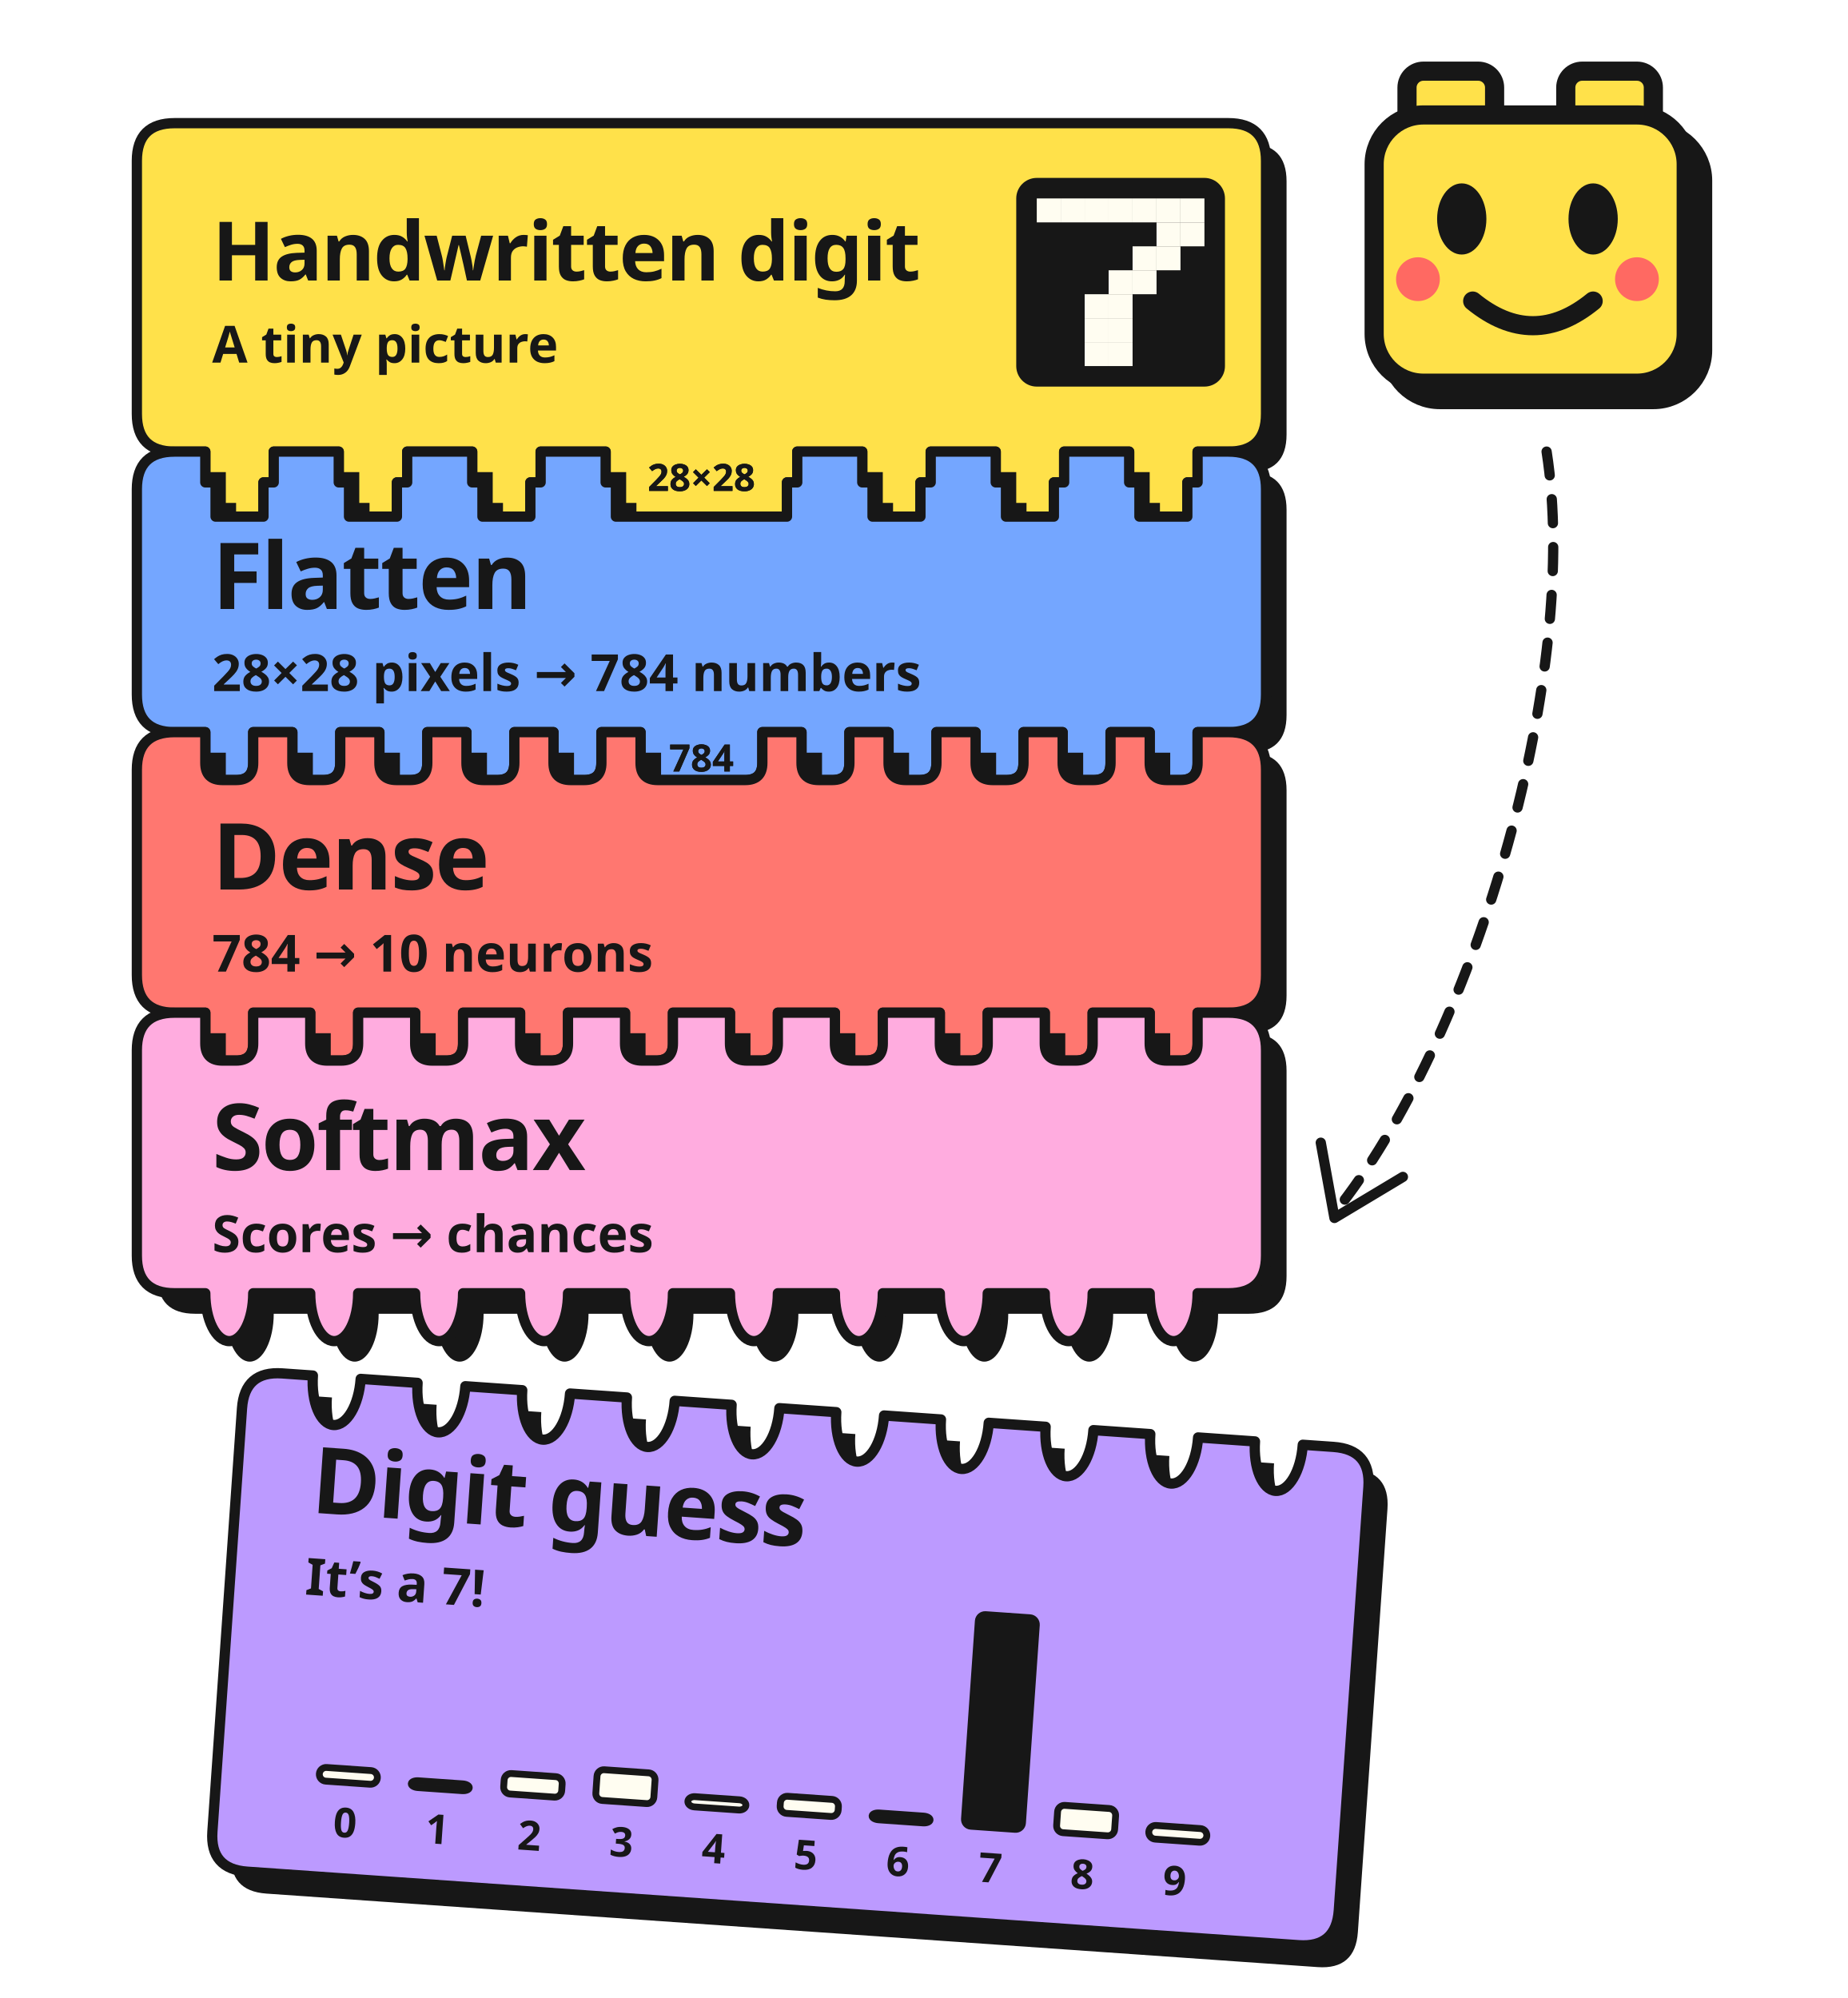
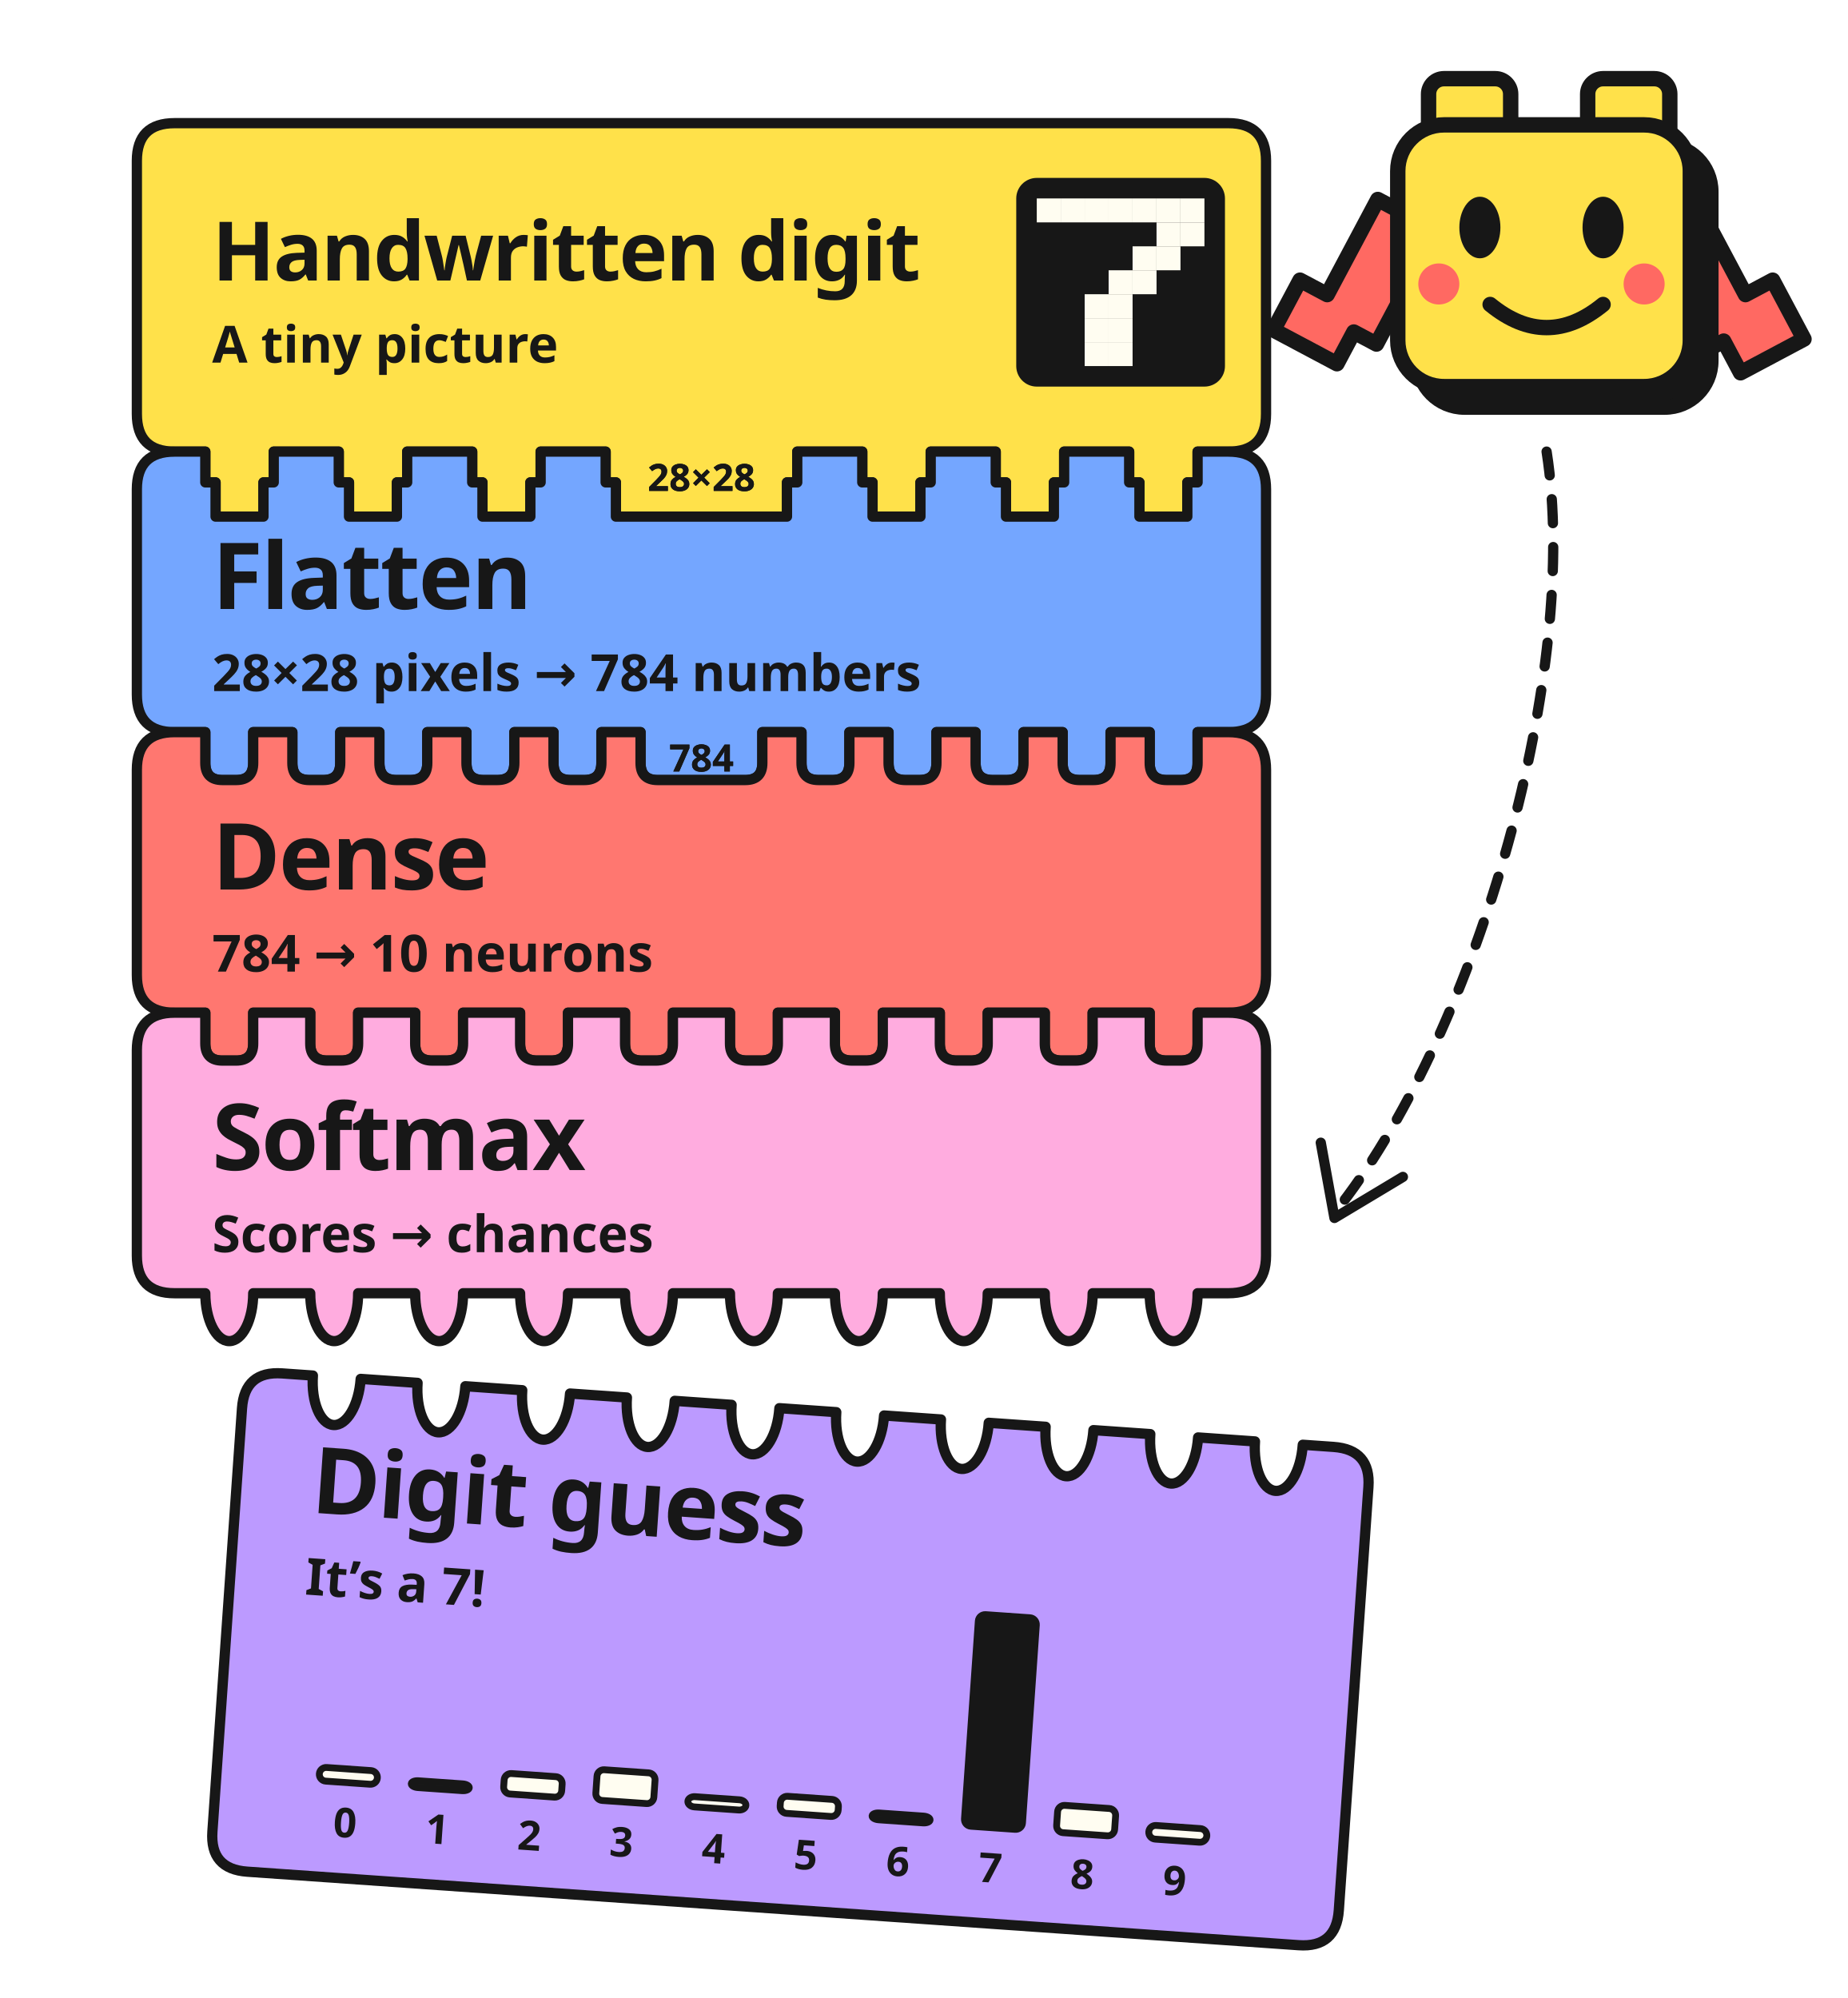
<svg xmlns="http://www.w3.org/2000/svg" viewBox="0 0 540 584" font-family="'Avenir Next','Trebuchet MS','Segoe UI',sans-serif" fill="#171717">
  <g transform="translate(40 36)">
-     <path d="M11,0H319Q330,0 330,11V85Q330,96 319,96H310v9H307v10H293v-10H290V96H271v9H268v10H254v-10H251V96H232v9H229v10H215v-10H212V96H193v9H190v10H140v-10H137V96H118v9H115v10H101v-10H98V96H79v9H76v10H62v-10H59V96H40v9H37v10H23v-10H20V96H11Q0,96 0,85V11Q0,0 11,0Z" transform="translate(6 6)" fill="#171717" />
    <path d="M11,0H319Q330,0 330,11V85Q330,96 319,96H310v9H307v10H293v-10H290V96H271v9H268v10H254v-10H251V96H232v9H229v10H215v-10H212V96H193v9H190v10H140v-10H137V96H118v9H115v10H101v-10H98V96H79v9H76v10H62v-10H59V96H40v9H37v10H23v-10H20V96H11Q0,96 0,85V11Q0,0 11,0Z" fill="#ffe14a" stroke="#171717" stroke-width="3" stroke-linejoin="round" />
    <text x="22" y="46" font-size="24" font-weight="900" letter-spacing="-0.5">Handwritten digit</text>
    <text x="22" y="70" font-size="15" font-weight="650">A tiny picture</text>
    <rect x="257" y="16" width="61" height="61" rx="6" fill="#171717" />
    <g fill="#fffdf1">
      <rect x="263" y="22" width="7" height="7" />
      <rect x="270" y="22" width="7" height="7" />
      <rect x="277" y="22" width="7" height="7" />
      <rect x="284" y="22" width="7" height="7" />
      <rect x="291" y="22" width="7" height="7" />
      <rect x="298" y="22" width="7" height="7" />
      <rect x="305" y="22" width="7" height="7" />
      <rect x="298" y="29" width="7" height="7" />
      <rect x="305" y="29" width="7" height="7" />
      <rect x="291" y="36" width="7" height="7" />
      <rect x="298" y="36" width="7" height="7" />
      <rect x="284" y="43" width="7" height="7" />
      <rect x="291" y="43" width="7" height="7" />
      <rect x="277" y="50" width="7" height="7" />
      <rect x="284" y="50" width="7" height="7" />
      <rect x="277" y="57" width="7" height="7" />
      <rect x="284" y="57" width="7" height="7" />
      <rect x="277" y="64" width="7" height="7" />
      <rect x="284" y="64" width="7" height="7" />
    </g>
    <text x="165" y="107.5" text-anchor="middle" font-size="11" font-weight="800">28×28</text>
  </g>
  <g transform="translate(40 132)">
-     <path d="M11,0H20v9H23v10H37v-10H40V0H59v9H62v10H76v-10H79V0H98v9H101v10H115v-10H118V0H137v9H140v10H190v-10H193V0H212v9H215v10H229v-10H232V0H251v9H254v10H268v-10H271V0H290v9H293v10H307v-10H310V0H319Q330,0 330,11V71Q330,82 319,82H310v9Q310,96 305,96H301Q296,96 296,91V82H284.56v9Q284.56,96 279.56,96H275.56Q270.56,96 270.56,91V82H259.12v9Q259.12,96 254.12,96H250.12Q245.12,96 245.12,91V82H233.68v9Q233.68,96 228.68,96H224.68Q219.68,96 219.68,91V82H208.24v9Q208.24,96 203.24,96H199.24Q194.24,96 194.24,91V82H182.8v9Q182.8,96 177.8,96H152.2Q147.2,96 147.2,91V82H135.76v9Q135.76,96 130.76,96H126.76Q121.76,96 121.76,91V82H110.32v9Q110.32,96 105.32,96H101.32Q96.32,96 96.32,91V82H84.88v9Q84.88,96 79.88,96H75.88Q70.88,96 70.88,91V82H59.44v9Q59.44,96 54.44,96H50.44Q45.44,96 45.44,91V82H34v9Q34,96 29,96H25Q20,96 20,91V82H11Q0,82 0,71V11Q0,0 11,0Z" transform="translate(6 6)" fill="#171717" />
    <path d="M11,0H20v9H23v10H37v-10H40V0H59v9H62v10H76v-10H79V0H98v9H101v10H115v-10H118V0H137v9H140v10H190v-10H193V0H212v9H215v10H229v-10H232V0H251v9H254v10H268v-10H271V0H290v9H293v10H307v-10H310V0H319Q330,0 330,11V71Q330,82 319,82H310v9Q310,96 305,96H301Q296,96 296,91V82H284.56v9Q284.56,96 279.56,96H275.56Q270.56,96 270.56,91V82H259.12v9Q259.12,96 254.12,96H250.12Q245.12,96 245.12,91V82H233.68v9Q233.68,96 228.68,96H224.68Q219.68,96 219.68,91V82H208.24v9Q208.24,96 203.24,96H199.24Q194.24,96 194.24,91V82H182.8v9Q182.8,96 177.8,96H152.2Q147.2,96 147.2,91V82H135.76v9Q135.76,96 130.76,96H126.76Q121.76,96 121.76,91V82H110.32v9Q110.32,96 105.32,96H101.32Q96.32,96 96.32,91V82H84.88v9Q84.88,96 79.88,96H75.88Q70.88,96 70.88,91V82H59.44v9Q59.44,96 54.44,96H50.44Q45.44,96 45.44,91V82H34v9Q34,96 29,96H25Q20,96 20,91V82H11Q0,82 0,71V11Q0,0 11,0Z" fill="#74a6ff" stroke="#171717" stroke-width="3" stroke-linejoin="round" />
    <text x="22" y="46" font-size="27" font-weight="900" letter-spacing="-0.5">Flatten</text>
    <text x="22" y="70" font-size="15" font-weight="650">28×28 pixels → 784 numbers</text>
    <text x="165" y="11.5" text-anchor="middle" font-size="11" font-weight="800">28×28</text>
    <text x="165" y="93.5" text-anchor="middle" font-size="11" font-weight="800">784</text>
  </g>
  <g transform="translate(40 214)">
-     <path d="M11,0H20v9Q20,14 25,14H29Q34,14 34,9V0H45.44v9Q45.44,14 50.44,14H54.44Q59.44,14 59.44,9V0H70.88v9Q70.88,14 75.88,14H79.88Q84.88,14 84.88,9V0H96.32v9Q96.32,14 101.32,14H105.32Q110.32,14 110.32,9V0H121.76v9Q121.76,14 126.76,14H130.76Q135.76,14 135.76,9V0H147.2v9Q147.2,14 152.2,14H177.8Q182.8,14 182.8,9V0H194.24v9Q194.24,14 199.24,14H203.24Q208.24,14 208.24,9V0H219.68v9Q219.68,14 224.68,14H228.68Q233.68,14 233.68,9V0H245.12v9Q245.12,14 250.12,14H254.12Q259.12,14 259.12,9V0H270.56v9Q270.56,14 275.56,14H279.56Q284.56,14 284.56,9V0H296v9Q296,14 301,14H305Q310,14 310,9V0H319Q330,0 330,11V71Q330,82 319,82H310v9Q310,96 305,96H301Q296,96 296,91V82H279.333v9Q279.333,96 274.333,96H270.333Q265.333,96 265.333,91V82H248.667v9Q248.667,96 243.667,96H239.667Q234.667,96 234.667,91V82H218v9Q218,96 213,96H209Q204,96 204,91V82H187.333v9Q187.333,96 182.333,96H178.333Q173.333,96 173.333,91V82H156.667v9Q156.667,96 151.667,96H147.667Q142.667,96 142.667,91V82H126v9Q126,96 121,96H117Q112,96 112,91V82H95.333v9Q95.333,96 90.333,96H86.333Q81.333,96 81.333,91V82H64.667v9Q64.667,96 59.667,96H55.667Q50.667,96 50.667,91V82H34v9Q34,96 29,96H25Q20,96 20,91V82H11Q0,82 0,71V11Q0,0 11,0Z" transform="translate(6 6)" fill="#171717" />
    <path d="M11,0H20v9Q20,14 25,14H29Q34,14 34,9V0H45.44v9Q45.44,14 50.44,14H54.44Q59.44,14 59.44,9V0H70.88v9Q70.88,14 75.88,14H79.88Q84.88,14 84.88,9V0H96.32v9Q96.32,14 101.32,14H105.32Q110.32,14 110.32,9V0H121.76v9Q121.76,14 126.76,14H130.76Q135.76,14 135.76,9V0H147.2v9Q147.2,14 152.2,14H177.8Q182.8,14 182.8,9V0H194.24v9Q194.24,14 199.24,14H203.24Q208.24,14 208.24,9V0H219.68v9Q219.68,14 224.68,14H228.68Q233.68,14 233.68,9V0H245.12v9Q245.12,14 250.12,14H254.12Q259.12,14 259.12,9V0H270.56v9Q270.56,14 275.56,14H279.56Q284.56,14 284.56,9V0H296v9Q296,14 301,14H305Q310,14 310,9V0H319Q330,0 330,11V71Q330,82 319,82H310v9Q310,96 305,96H301Q296,96 296,91V82H279.333v9Q279.333,96 274.333,96H270.333Q265.333,96 265.333,91V82H248.667v9Q248.667,96 243.667,96H239.667Q234.667,96 234.667,91V82H218v9Q218,96 213,96H209Q204,96 204,91V82H187.333v9Q187.333,96 182.333,96H178.333Q173.333,96 173.333,91V82H156.667v9Q156.667,96 151.667,96H147.667Q142.667,96 142.667,91V82H126v9Q126,96 121,96H117Q112,96 112,91V82H95.333v9Q95.333,96 90.333,96H86.333Q81.333,96 81.333,91V82H64.667v9Q64.667,96 59.667,96H55.667Q50.667,96 50.667,91V82H34v9Q34,96 29,96H25Q20,96 20,91V82H11Q0,82 0,71V11Q0,0 11,0Z" fill="#ff7770" stroke="#171717" stroke-width="3" stroke-linejoin="round" />
    <text x="22" y="46" font-size="27" font-weight="900" letter-spacing="-0.5">Dense</text>
    <text x="22" y="70" font-size="15" font-weight="650">784 → 10 neurons</text>
    <text x="165" y="11.5" text-anchor="middle" font-size="11" font-weight="800">784</text>
  </g>
  <g transform="translate(40 296)">
-     <path d="M11,0H20v9Q20,14 25,14H29Q34,14 34,9V0H50.667v9Q50.667,14 55.667,14H59.667Q64.667,14 64.667,9V0H81.333v9Q81.333,14 86.333,14H90.333Q95.333,14 95.333,9V0H112v9Q112,14 117,14H121Q126,14 126,9V0H142.667v9Q142.667,14 147.667,14H151.667Q156.667,14 156.667,9V0H173.333v9Q173.333,14 178.333,14H182.333Q187.333,14 187.333,9V0H204v9Q204,14 209,14H213Q218,14 218,9V0H234.667v9Q234.667,14 239.667,14H243.667Q248.667,14 248.667,9V0H265.333v9Q265.333,14 270.333,14H274.333Q279.333,14 279.333,9V0H296v9Q296,14 301,14H305Q310,14 310,9V0H319Q330,0 330,11V71Q330,82 319,82H310A7,14 0 0 1 296,82H279.333A7,14 0 0 1 265.333,82H248.667A7,14 0 0 1 234.667,82H218A7,14 0 0 1 204,82H187.333A7,14 0 0 1 173.333,82H156.667A7,14 0 0 1 142.667,82H126A7,14 0 0 1 112,82H95.333A7,14 0 0 1 81.333,82H64.667A7,14 0 0 1 50.667,82H34A7,14 0 0 1 20,82H11Q0,82 0,71V11Q0,0 11,0Z" transform="translate(6 6)" fill="#171717" />
    <path d="M11,0H20v9Q20,14 25,14H29Q34,14 34,9V0H50.667v9Q50.667,14 55.667,14H59.667Q64.667,14 64.667,9V0H81.333v9Q81.333,14 86.333,14H90.333Q95.333,14 95.333,9V0H112v9Q112,14 117,14H121Q126,14 126,9V0H142.667v9Q142.667,14 147.667,14H151.667Q156.667,14 156.667,9V0H173.333v9Q173.333,14 178.333,14H182.333Q187.333,14 187.333,9V0H204v9Q204,14 209,14H213Q218,14 218,9V0H234.667v9Q234.667,14 239.667,14H243.667Q248.667,14 248.667,9V0H265.333v9Q265.333,14 270.333,14H274.333Q279.333,14 279.333,9V0H296v9Q296,14 301,14H305Q310,14 310,9V0H319Q330,0 330,11V71Q330,82 319,82H310A7,14 0 0 1 296,82H279.333A7,14 0 0 1 265.333,82H248.667A7,14 0 0 1 234.667,82H218A7,14 0 0 1 204,82H187.333A7,14 0 0 1 173.333,82H156.667A7,14 0 0 1 142.667,82H126A7,14 0 0 1 112,82H95.333A7,14 0 0 1 81.333,82H64.667A7,14 0 0 1 50.667,82H34A7,14 0 0 1 20,82H11Q0,82 0,71V11Q0,0 11,0Z" fill="#ffacdf" stroke="#171717" stroke-width="3" stroke-linejoin="round" />
    <text x="22" y="46" font-size="27" font-weight="900" letter-spacing="-0.5">Softmax</text>
    <text x="22" y="70" font-size="15" font-weight="650">Scores → chances</text>
  </g>
  <g transform="translate(66 412) rotate(4 165 73)">
-     <path d="M11,0H20A7,14 0 0 0 34,0H50.667A7,14 0 0 0 64.667,0H81.333A7,14 0 0 0 95.333,0H112A7,14 0 0 0 126,0H142.667A7,14 0 0 0 156.667,0H173.333A7,14 0 0 0 187.333,0H204A7,14 0 0 0 218,0H234.667A7,14 0 0 0 248.667,0H265.333A7,14 0 0 0 279.333,0H296A7,14 0 0 0 310,0H319Q330,0 330,11V135Q330,146 319,146H11Q0,146 0,135V11Q0,0 11,0Z" transform="translate(6 6)" fill="#171717" />
    <path d="M11,0H20A7,14 0 0 0 34,0H50.667A7,14 0 0 0 64.667,0H81.333A7,14 0 0 0 95.333,0H112A7,14 0 0 0 126,0H142.667A7,14 0 0 0 156.667,0H173.333A7,14 0 0 0 187.333,0H204A7,14 0 0 0 218,0H234.667A7,14 0 0 0 248.667,0H265.333A7,14 0 0 0 279.333,0H296A7,14 0 0 0 310,0H319Q330,0 330,11V135Q330,146 319,146H11Q0,146 0,135V11Q0,0 11,0Z" fill="#bc9aff" stroke="#171717" stroke-width="3" stroke-linejoin="round" />
    <text x="22" y="40" font-size="27" font-weight="900" letter-spacing="-0.5">Digit guess</text>
    <text x="22" y="64" font-size="15" font-weight="650">It’s a 7!</text>
    <rect x="30" y="114" width="17" height="4" rx="2" fill="#fffdf1" stroke="#171717" stroke-width="2" />
    <text x="38.5" y="134" text-anchor="middle" font-size="12" font-weight="800">0</text>
    <rect x="57" y="116" width="17" height="2" rx="2" fill="#fffdf1" stroke="#171717" stroke-width="2" />
    <text x="65.5" y="134" text-anchor="middle" font-size="12" font-weight="800">1</text>
    <rect x="84" y="112" width="17" height="6" rx="2" fill="#fffdf1" stroke="#171717" stroke-width="2" />
    <text x="92.5" y="134" text-anchor="middle" font-size="12" font-weight="800">2</text>
    <rect x="111" y="109" width="17" height="9" rx="2" fill="#fffdf1" stroke="#171717" stroke-width="2" />
    <text x="119.5" y="134" text-anchor="middle" font-size="12" font-weight="800">3</text>
    <rect x="138" y="115" width="17" height="3" rx="2" fill="#fffdf1" stroke="#171717" stroke-width="2" />
    <text x="146.5" y="134" text-anchor="middle" font-size="12" font-weight="800">4</text>
    <rect x="165" y="113" width="17" height="5" rx="2" fill="#fffdf1" stroke="#171717" stroke-width="2" />
    <text x="173.5" y="134" text-anchor="middle" font-size="12" font-weight="800">5</text>
    <rect x="192" y="116" width="17" height="2" rx="2" fill="#fffdf1" stroke="#171717" stroke-width="2" />
    <text x="200.5" y="134" text-anchor="middle" font-size="12" font-weight="800">6</text>
    <rect x="219" y="56" width="17" height="62" rx="2" fill="#171717" stroke="#171717" stroke-width="2" />
    <text x="227.5" y="134" text-anchor="middle" font-size="12" font-weight="800">7</text>
    <rect x="246" y="110" width="17" height="8" rx="2" fill="#fffdf1" stroke="#171717" stroke-width="2" />
    <text x="254.5" y="134" text-anchor="middle" font-size="12" font-weight="800">8</text>
    <rect x="273" y="114" width="17" height="4" rx="2" fill="#fffdf1" stroke="#171717" stroke-width="2" />
    <text x="281.5" y="134" text-anchor="middle" font-size="12" font-weight="800">9</text>
  </g>
-   <g transform="translate(398 18) scale(1.6) translate(-26.75 -13.25)" stroke="#171717" stroke-width="3.5" stroke-linejoin="round">
-     <rect x="35" y="15" width="16" height="11" rx="3" fill="#ffe14a" />
-     <rect x="64" y="15" width="16" height="11" rx="3" fill="#ffe14a" />
-     <rect x="32" y="26" width="57" height="49" rx="9" fill="#171717" />
-     <rect x="29" y="23" width="57" height="49" rx="9" fill="#ffe14a" />
-     <path d="M47 57Q58 66 69 57" fill="none" stroke-linecap="round" />
+   <g transform="translate(365 2) scale(1.5)" stroke="#171717" stroke-width="3" stroke-linejoin="round">
+     <path d="M32 37H11V31H0V45H7V50H32Z" fill="#ff6962" transform="rotate(-62 29 43)" />
+     <path d="M80 37H101V31H114V45H107V50H80Z" fill="#ff6962" transform="rotate(62 83 43)" />
+     <rect x="35" y="14" width="16" height="13" rx="3" fill="#ffe14a" />
+     <rect x="66" y="14" width="16" height="13" rx="3" fill="#ffe14a" />
+     <rect x="33" y="27" width="57" height="51" rx="9" fill="#171717" />
+     <rect x="29" y="23" width="57" height="51" rx="9" fill="#ffe14a" />
+     <path d="M47 58Q58 67 69 58" fill="none" stroke-linecap="round" />
    <g stroke="none">
-       <ellipse cx="45" cy="42" rx="4.5" ry="6.5" fill="#171717" />
-       <ellipse cx="69" cy="42" rx="4.5" ry="6.5" fill="#171717" />
-       <circle cx="37" cy="53" r="4" fill="#ff6962" />
-       <circle cx="77" cy="53" r="4" fill="#ff6962" />
+       <ellipse cx="45" cy="43" rx="4" ry="6" fill="#171717" />
+       <ellipse cx="69" cy="43" rx="4" ry="6" fill="#171717" />
+       <circle cx="37" cy="54" r="4" fill="#ff6962" />
+       <circle cx="77" cy="54" r="4" fill="#ff6962" />
    </g>
  </g>
  <path d="M452 132C462 196 432 300 392 352" fill="none" stroke="#171717" stroke-width="3" stroke-dasharray="7 7" stroke-linecap="round" />
  <path d="M386 334L390 356L410 344" fill="none" stroke="#171717" stroke-width="3" stroke-linecap="round" stroke-linejoin="round" />
</svg>
